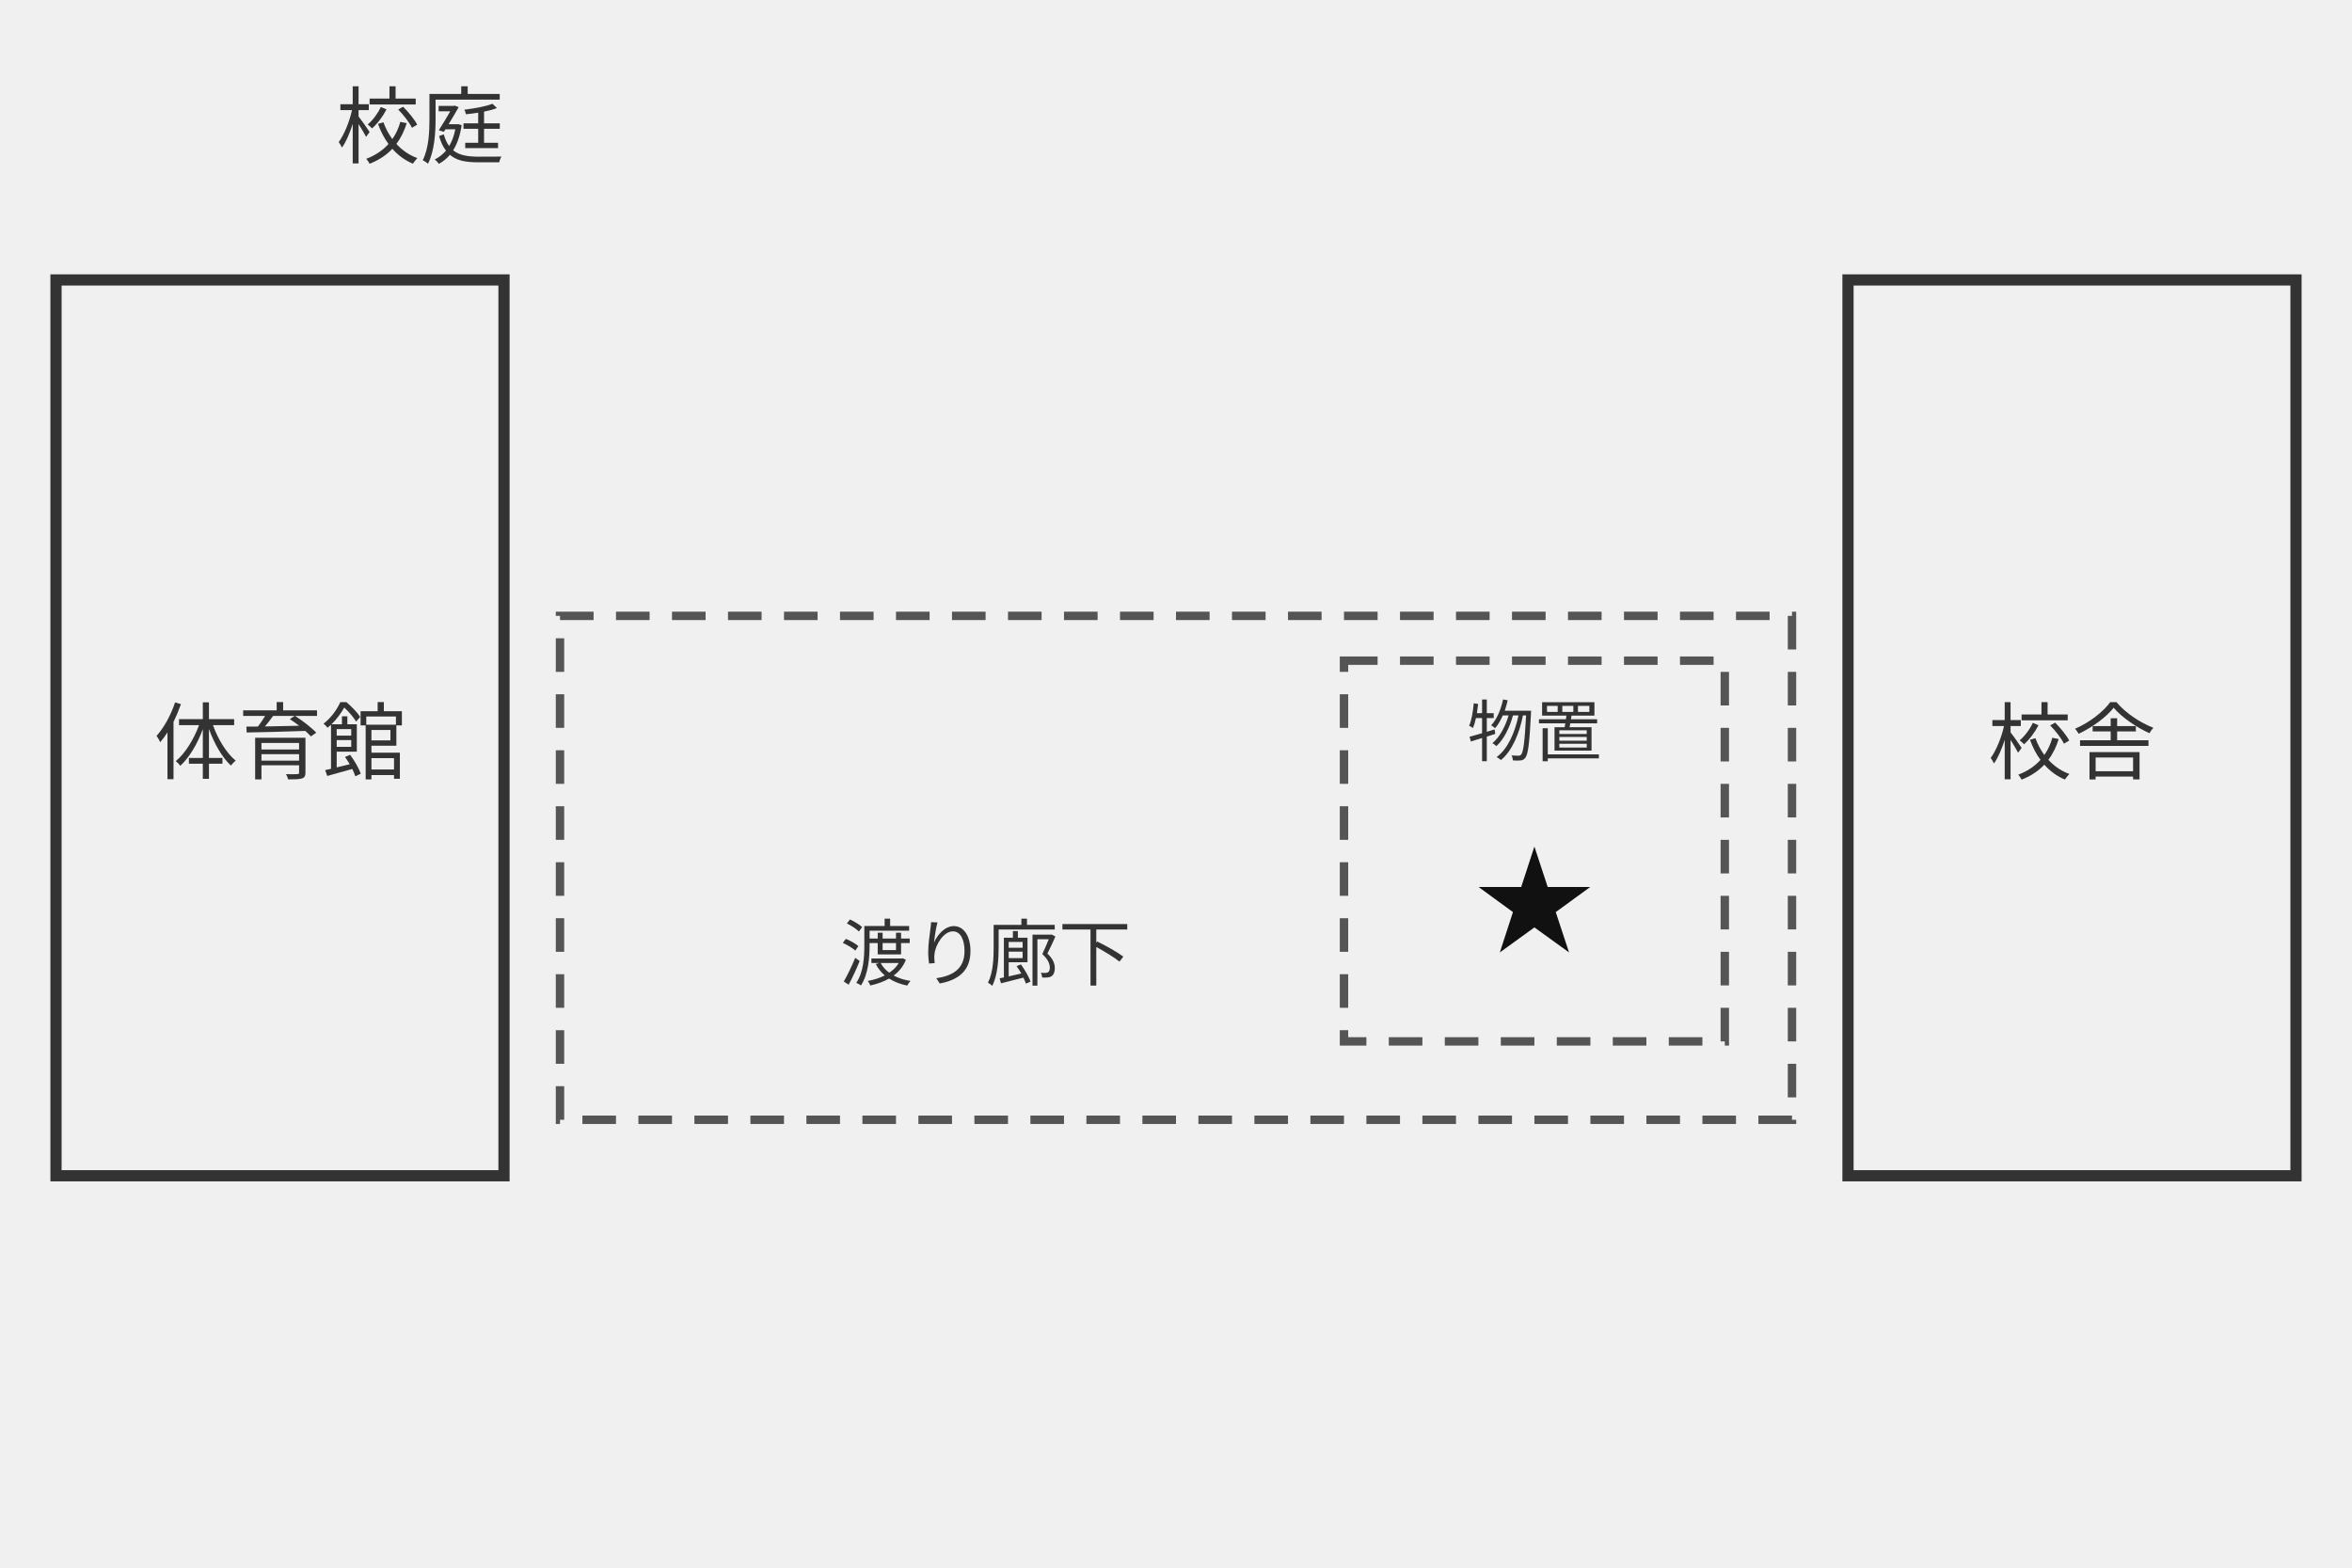
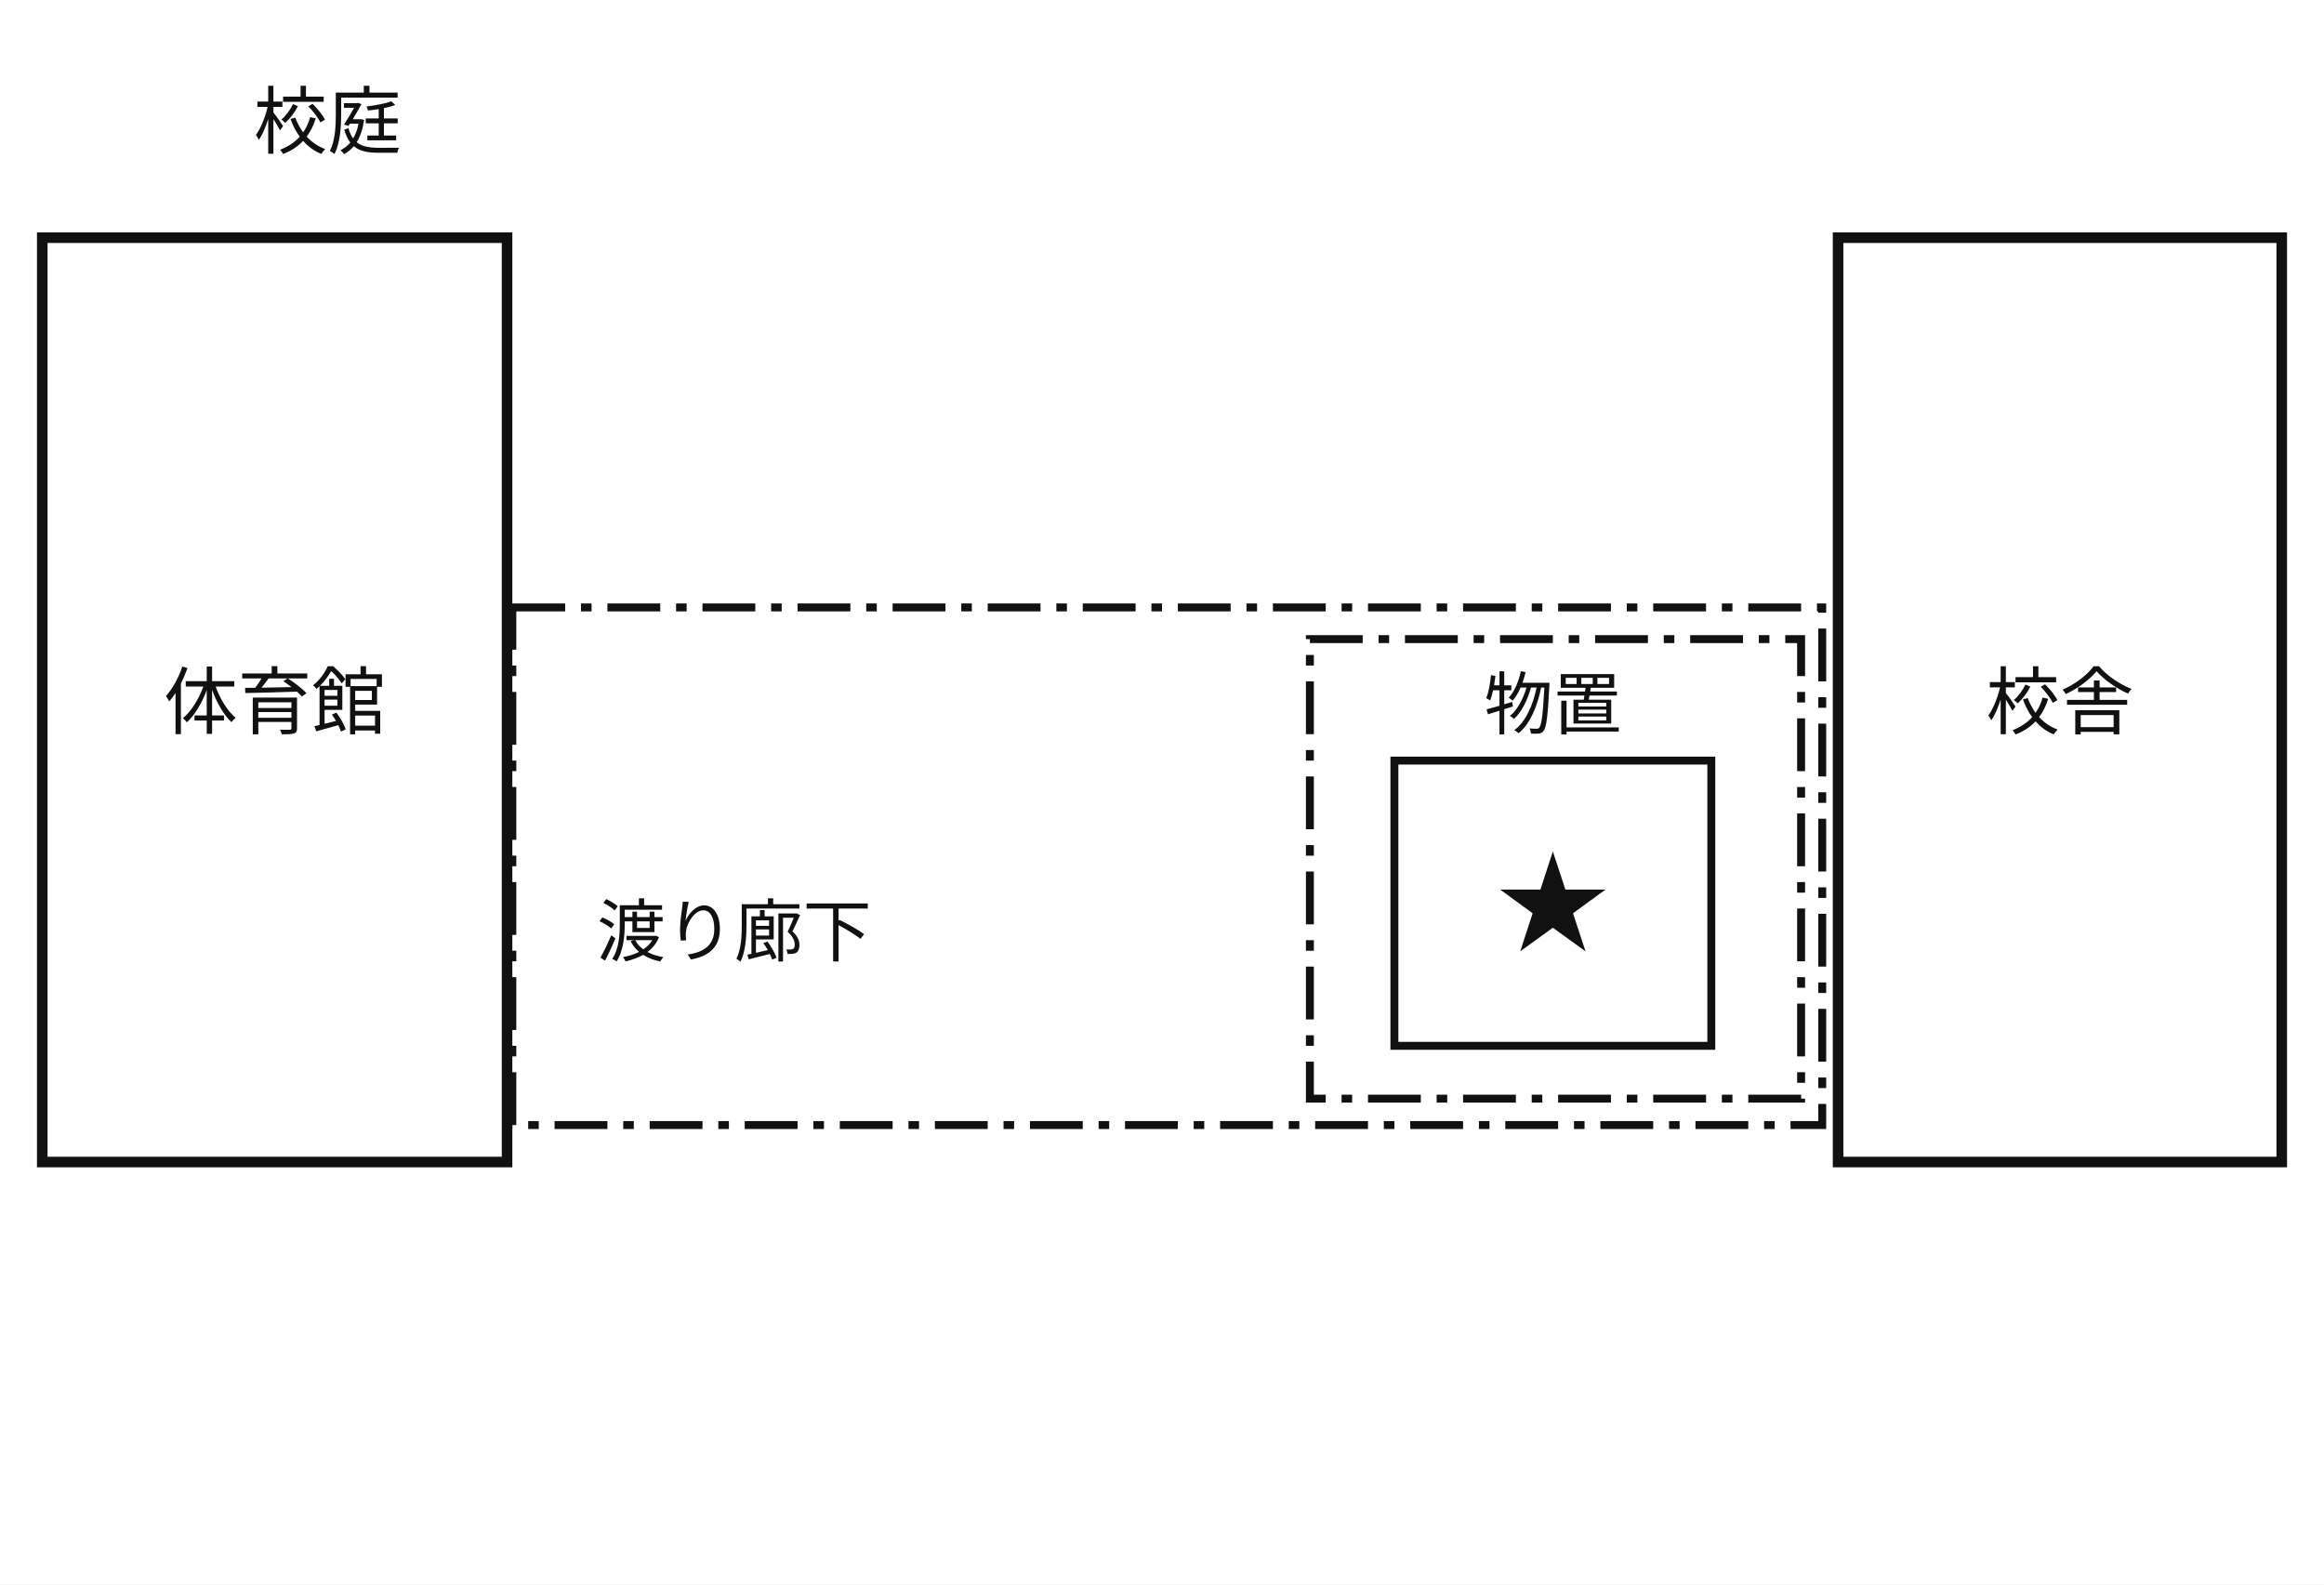
- <svg xmlns="http://www.w3.org/2000/svg" viewBox="0 0 420 280" width="420" height="280" font-family="sans-serif">
-   <text x="60" y="28" font-size="15" fill="#333">校庭</text>
-   <rect x="10" y="50" width="80" height="160" fill="none" stroke="#333" stroke-width="2" />
-   <text x="50" y="138" font-size="15" fill="#333" text-anchor="middle">体育館</text>
-   <rect x="330" y="50" width="80" height="160" fill="none" stroke="#333" stroke-width="2" />
-   <text x="370" y="138" font-size="15" fill="#333" text-anchor="middle">校舎</text>
-   <rect x="100" y="110" width="220" height="90" fill="none" stroke="#555" stroke-width="1.5" stroke-dasharray="6,4" />
-   <text x="150" y="175" font-size="13" fill="#333">渡り廊下</text>
-   <rect x="240" y="118" width="68" height="68" fill="none" stroke="#555" stroke-width="1.5" stroke-dasharray="6,4" />
-   <text x="274" y="135" font-size="12" fill="#333" text-anchor="middle">物置</text>
-   <text x="274" y="170" font-size="26" fill="#111" text-anchor="middle">★</text>
+ <svg xmlns="http://www.w3.org/2000/svg" viewBox="0 0 440 300" width="440" height="300" font-family="'Hiragino Sans', 'Meiryo', sans-serif" font-size="14">
+   <rect width="440" height="300" fill="white" />
+   <text x="48" y="28" font-size="14" fill="#111">校庭</text>
+   <rect x="8" y="45" width="88" height="175" fill="none" stroke="#111" stroke-width="2" />
+   <text x="52" y="133" font-size="14" fill="#111" text-anchor="middle" dominant-baseline="middle">体育館</text>
+   <rect x="348" y="45" width="84" height="175" fill="none" stroke="#111" stroke-width="2" />
+   <text x="390" y="133" font-size="14" fill="#111" text-anchor="middle" dominant-baseline="middle">校舎</text>
+   <rect x="97" y="115" width="248" height="98" fill="none" stroke="#111" stroke-width="1.5" stroke-dasharray="10,3,2,3" />
+   <text x="113" y="181" font-size="13" fill="#111">渡り廊下</text>
+   <rect x="248" y="121" width="93" height="87" fill="none" stroke="#111" stroke-width="1.5" stroke-dasharray="10,3,2,3" />
+   <text x="294" y="138" font-size="13" fill="#111" text-anchor="middle">物置</text>
+   <rect x="264" y="144" width="60" height="54" fill="none" stroke="#111" stroke-width="1.5" />
+   <text x="294" y="180" font-size="26" fill="#111" text-anchor="middle">★</text>
</svg>
